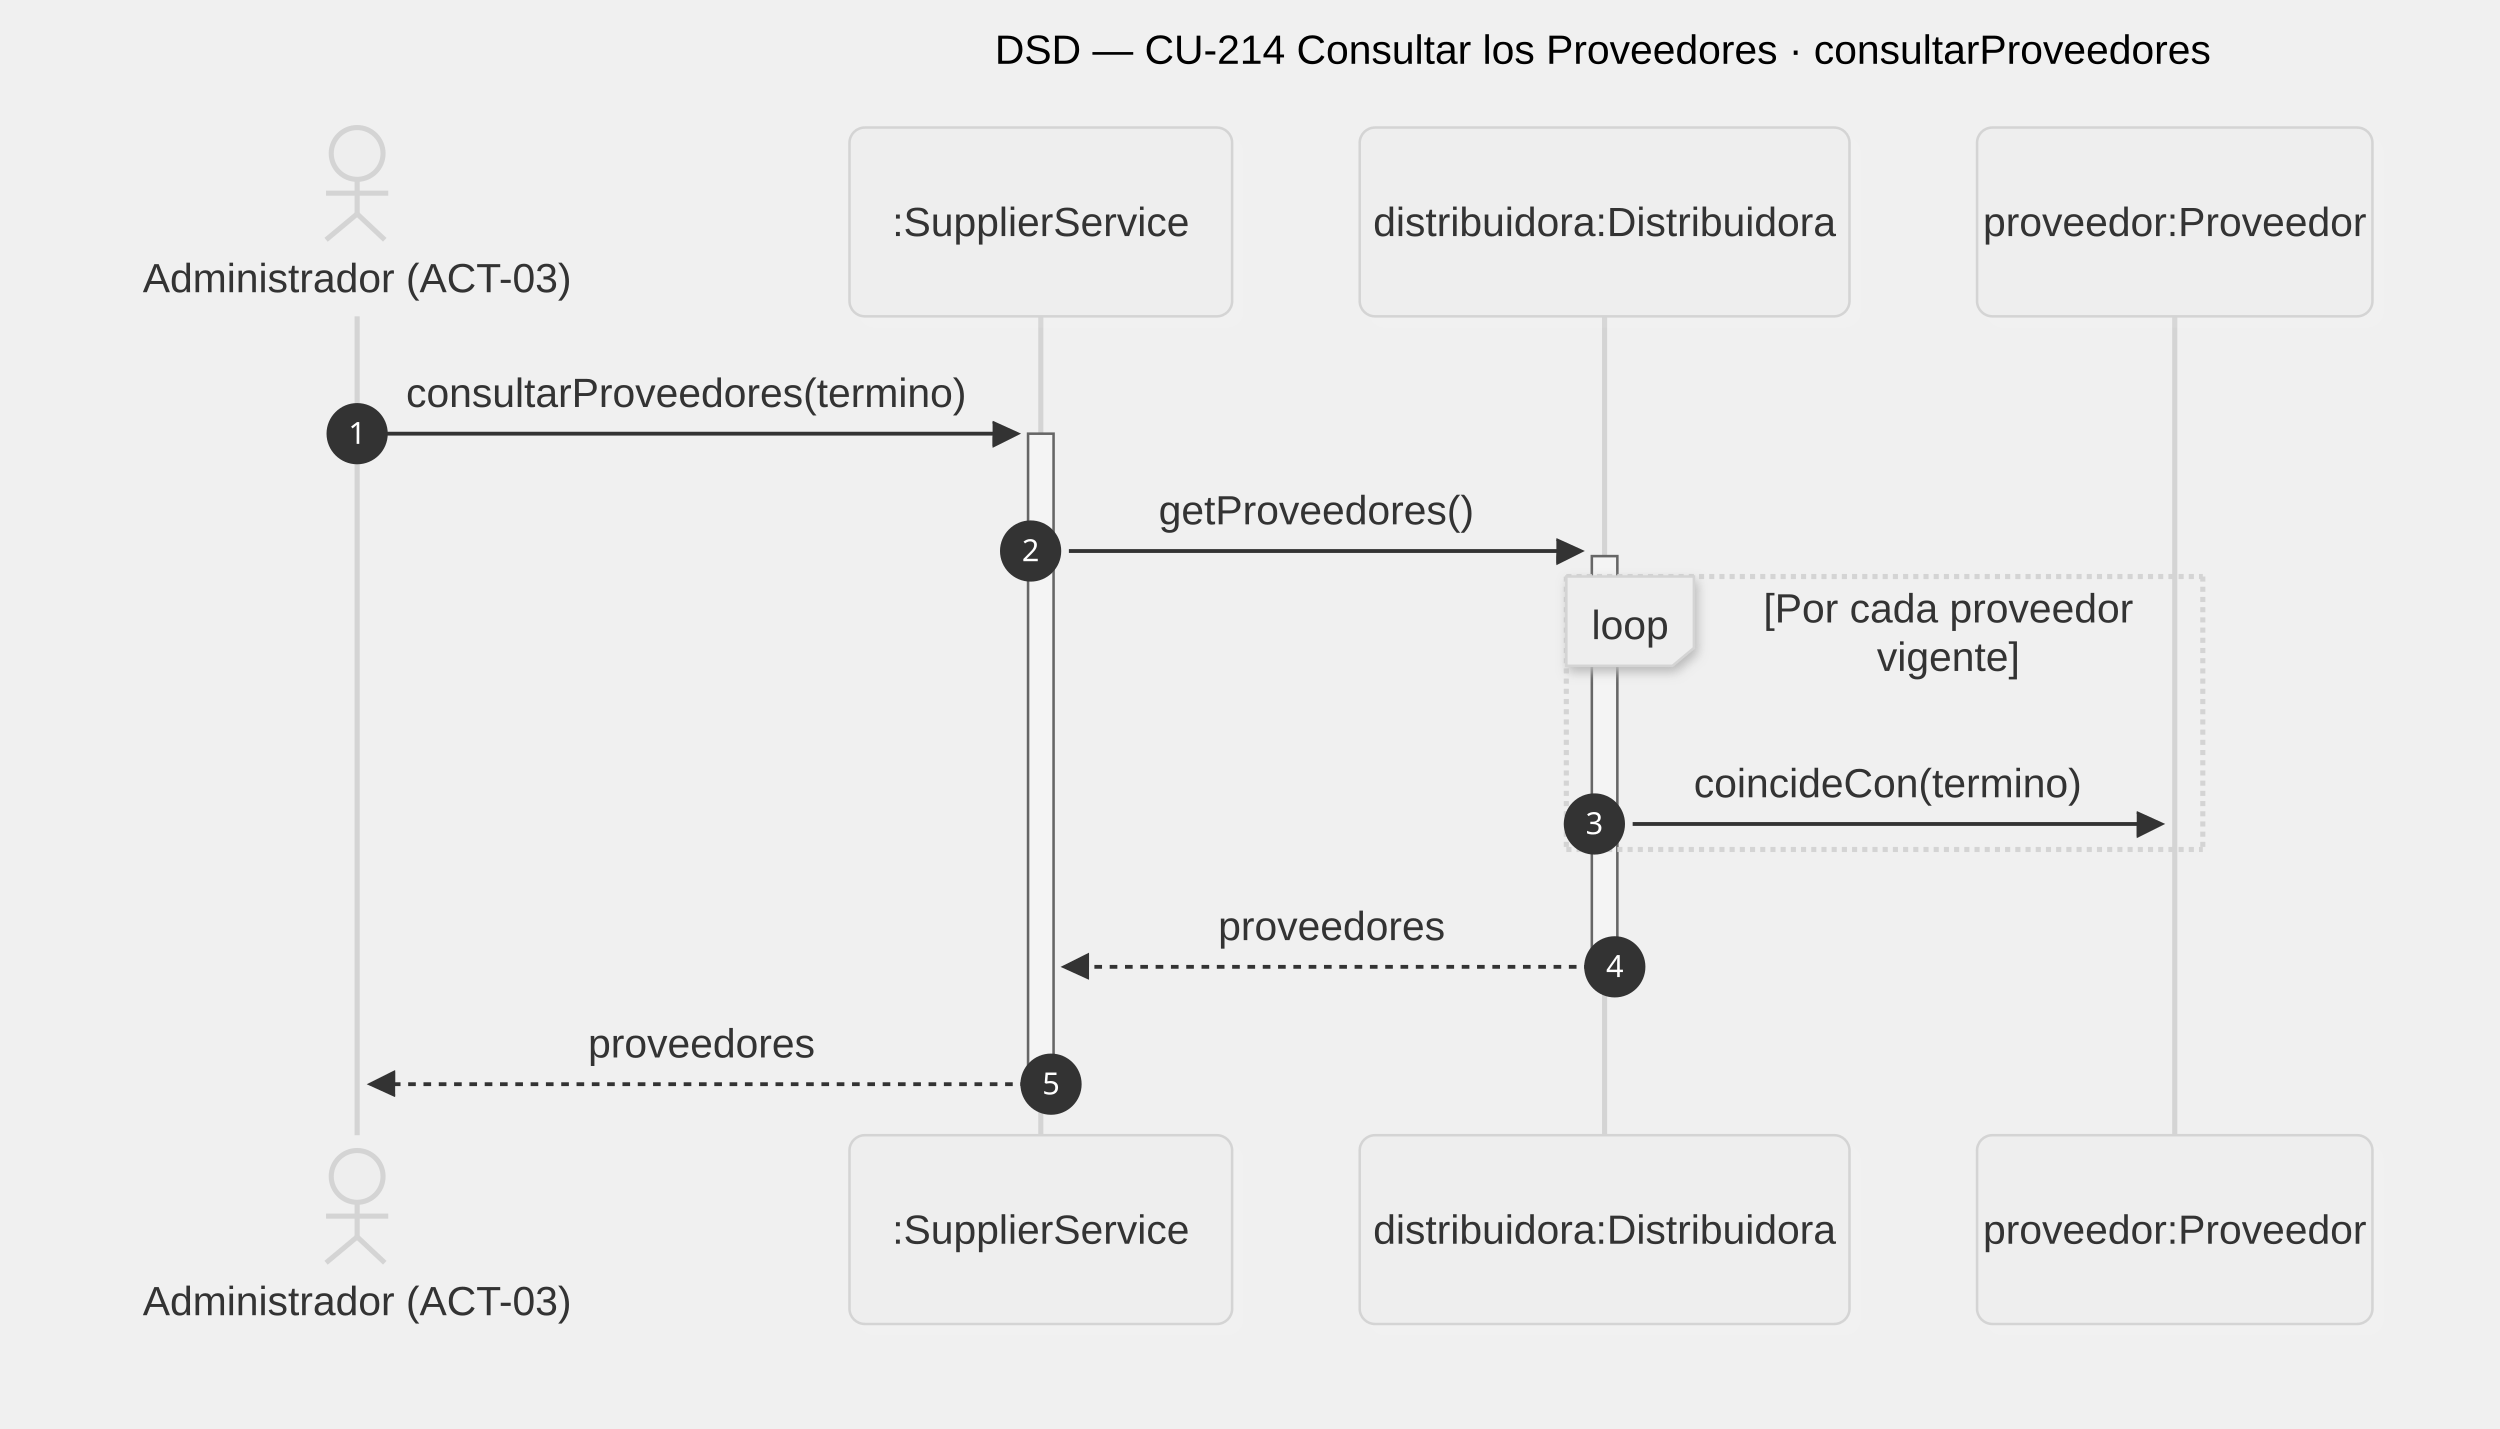
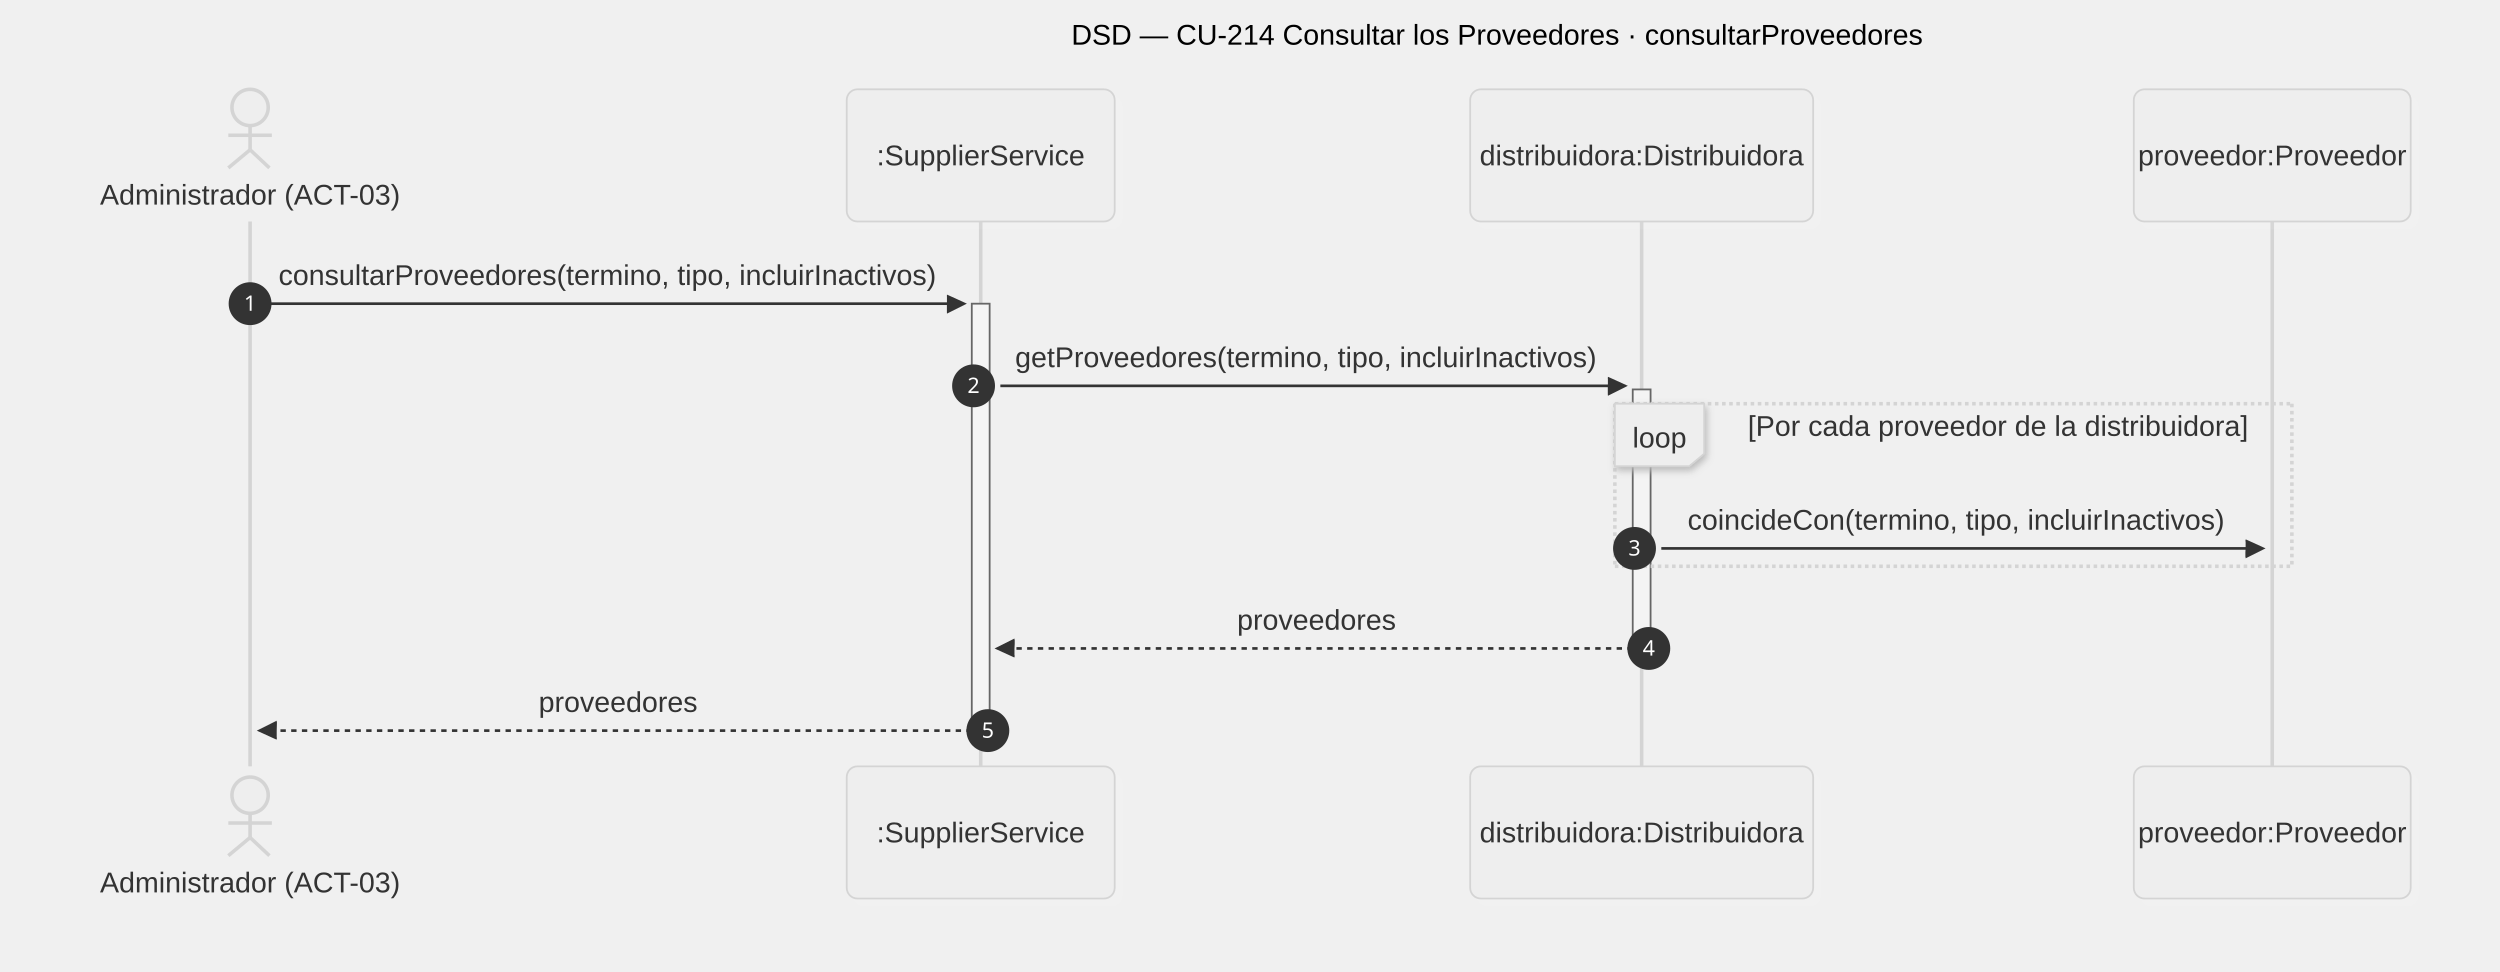
- <svg xmlns="http://www.w3.org/2000/svg" id="my-svg" width="100%" style="max-width: 980px; background-color: white;" viewBox="-50 -50 980 560" role="graphics-document document" aria-roledescription="sequence">
+ <svg xmlns="http://www.w3.org/2000/svg" id="my-svg" width="100%" style="max-width: 1399.5px; background-color: white;" viewBox="-50 -50 1399.5 544" role="graphics-document document" aria-roledescription="sequence">
  <g>
-     <rect x="725" y="395" fill="#eaeaea" stroke="#666" width="155" height="74" name="PRV" rx="6" ry="6" class="actor actor-bottom" data-look="neo" filter="url(#my-svg-drop-shadow)" />
-     <text x="802.5" y="432" dominant-baseline="central" alignment-baseline="central" class="actor actor-box" style="text-anchor: middle; font-size: 16px; font-weight: 400;">
-       <tspan x="802.5" dy="0">proveedor:Proveedor</tspan>
+     <rect x="1144.5" y="379" fill="#eaeaea" stroke="#666" width="155" height="74" name="PRV" rx="6" ry="6" class="actor actor-bottom" data-look="neo" filter="url(#my-svg-drop-shadow)" />
+     <text x="1222" y="416" dominant-baseline="central" alignment-baseline="central" class="actor actor-box" style="text-anchor: middle; font-size: 16px; font-weight: 400;">
+       <tspan x="1222" dy="0">proveedor:Proveedor</tspan>
    </text>
  </g>
  <g>
-     <rect x="483" y="395" fill="#eaeaea" stroke="#666" width="192" height="74" name="DIS" rx="6" ry="6" class="actor actor-bottom" data-look="neo" filter="url(#my-svg-drop-shadow)" />
-     <text x="579" y="432" dominant-baseline="central" alignment-baseline="central" class="actor actor-box" style="text-anchor: middle; font-size: 16px; font-weight: 400;">
-       <tspan x="579" dy="0">distribuidora:Distribuidora</tspan>
+     <rect x="773" y="379" fill="#eaeaea" stroke="#666" width="192" height="74" name="DIS" rx="6" ry="6" class="actor actor-bottom" data-look="neo" filter="url(#my-svg-drop-shadow)" />
+     <text x="869" y="416" dominant-baseline="central" alignment-baseline="central" class="actor actor-box" style="text-anchor: middle; font-size: 16px; font-weight: 400;">
+       <tspan x="869" dy="0">distribuidora:Distribuidora</tspan>
    </text>
  </g>
  <g>
-     <rect x="283" y="395" fill="#eaeaea" stroke="#666" width="150" height="74" name="SRV" rx="6" ry="6" class="actor actor-bottom" data-look="neo" filter="url(#my-svg-drop-shadow)" />
-     <text x="358" y="432" dominant-baseline="central" alignment-baseline="central" class="actor actor-box" style="text-anchor: middle; font-size: 16px; font-weight: 400;">
-       <tspan x="358" dy="0">:SupplierService</tspan>
+     <rect x="424" y="379" fill="#eaeaea" stroke="#666" width="150" height="74" name="SRV" rx="6" ry="6" class="actor actor-bottom" data-look="neo" filter="url(#my-svg-drop-shadow)" />
+     <text x="499" y="416" dominant-baseline="central" alignment-baseline="central" class="actor actor-box" style="text-anchor: middle; font-size: 16px; font-weight: 400;">
+       <tspan x="499" dy="0">:SupplierService</tspan>
    </text>
  </g>
  <g />
  <g>
-     <line id="actor3" x1="802.5" y1="74" x2="802.5" y2="395" class="actor-line 200" stroke-width="0.5px" stroke="#999" name="PRV" data-et="life-line" data-id="PRV" />
+     <line id="actor3" x1="1222" y1="74" x2="1222" y2="379" class="actor-line 200" stroke-width="0.5px" stroke="#999" name="PRV" data-et="life-line" data-id="PRV" />
    <g id="root-3" data-look="neo" data-et="participant" data-type="participant" data-id="PRV">
-       <rect x="725" y="0" fill="#eaeaea" stroke="#666" width="155" height="74" name="PRV" rx="6" ry="6" class="actor actor-top" data-look="neo" filter="url(#my-svg-drop-shadow)" />
-       <text x="802.5" y="37" dominant-baseline="central" alignment-baseline="central" class="actor actor-box" style="text-anchor: middle; font-size: 16px; font-weight: 400;">
-         <tspan x="802.5" dy="0">proveedor:Proveedor</tspan>
+       <rect x="1144.5" y="0" fill="#eaeaea" stroke="#666" width="155" height="74" name="PRV" rx="6" ry="6" class="actor actor-top" data-look="neo" filter="url(#my-svg-drop-shadow)" />
+       <text x="1222" y="37" dominant-baseline="central" alignment-baseline="central" class="actor actor-box" style="text-anchor: middle; font-size: 16px; font-weight: 400;">
+         <tspan x="1222" dy="0">proveedor:Proveedor</tspan>
      </text>
    </g>
  </g>
  <g>
-     <line id="actor2" x1="579" y1="74" x2="579" y2="395" class="actor-line 200" stroke-width="0.5px" stroke="#999" name="DIS" data-et="life-line" data-id="DIS" />
+     <line id="actor2" x1="869" y1="74" x2="869" y2="379" class="actor-line 200" stroke-width="0.5px" stroke="#999" name="DIS" data-et="life-line" data-id="DIS" />
    <g id="root-2" data-look="neo" data-et="participant" data-type="participant" data-id="DIS">
-       <rect x="483" y="0" fill="#eaeaea" stroke="#666" width="192" height="74" name="DIS" rx="6" ry="6" class="actor actor-top" data-look="neo" filter="url(#my-svg-drop-shadow)" />
-       <text x="579" y="37" dominant-baseline="central" alignment-baseline="central" class="actor actor-box" style="text-anchor: middle; font-size: 16px; font-weight: 400;">
-         <tspan x="579" dy="0">distribuidora:Distribuidora</tspan>
+       <rect x="773" y="0" fill="#eaeaea" stroke="#666" width="192" height="74" name="DIS" rx="6" ry="6" class="actor actor-top" data-look="neo" filter="url(#my-svg-drop-shadow)" />
+       <text x="869" y="37" dominant-baseline="central" alignment-baseline="central" class="actor actor-box" style="text-anchor: middle; font-size: 16px; font-weight: 400;">
+         <tspan x="869" dy="0">distribuidora:Distribuidora</tspan>
      </text>
    </g>
  </g>
  <g>
-     <line id="actor1" x1="358" y1="74" x2="358" y2="395" class="actor-line 200" stroke-width="0.5px" stroke="#999" name="SRV" data-et="life-line" data-id="SRV" />
+     <line id="actor1" x1="499" y1="74" x2="499" y2="379" class="actor-line 200" stroke-width="0.5px" stroke="#999" name="SRV" data-et="life-line" data-id="SRV" />
    <g id="root-1" data-look="neo" data-et="participant" data-type="participant" data-id="SRV">
-       <rect x="283" y="0" fill="#eaeaea" stroke="#666" width="150" height="74" name="SRV" rx="6" ry="6" class="actor actor-top" data-look="neo" filter="url(#my-svg-drop-shadow)" />
-       <text x="358" y="37" dominant-baseline="central" alignment-baseline="central" class="actor actor-box" style="text-anchor: middle; font-size: 16px; font-weight: 400;">
-         <tspan x="358" dy="0">:SupplierService</tspan>
+       <rect x="424" y="0" fill="#eaeaea" stroke="#666" width="150" height="74" name="SRV" rx="6" ry="6" class="actor actor-top" data-look="neo" filter="url(#my-svg-drop-shadow)" />
+       <text x="499" y="37" dominant-baseline="central" alignment-baseline="central" class="actor actor-box" style="text-anchor: middle; font-size: 16px; font-weight: 400;">
+         <tspan x="499" dy="0">:SupplierService</tspan>
      </text>
    </g>
  </g>
  <g>
-     <line id="actor0" x1="90" y1="74" x2="90" y2="395" class="actor-line 200" stroke-width="0.5px" stroke="#999" name="ADM" data-et="life-line" data-id="ADM" />
+     <line id="actor0" x1="90" y1="74" x2="90" y2="379" class="actor-line 200" stroke-width="0.5px" stroke="#999" name="ADM" data-et="life-line" data-id="ADM" />
  </g>
  <style>#my-svg{font-family:"trebuchet ms",verdana,arial,sans-serif;font-size:16px;fill:#000000;}@keyframes edge-animation-frame{from{stroke-dashoffset:0;}}@keyframes dash{to{stroke-dashoffset:0;}}#my-svg .edge-animation-slow{stroke-dasharray:9,5!important;stroke-dashoffset:900;animation:dash 50s linear infinite;stroke-linecap:round;}#my-svg .edge-animation-fast{stroke-dasharray:9,5!important;stroke-dashoffset:900;animation:dash 20s linear infinite;stroke-linecap:round;}#my-svg .error-icon{fill:#552222;}#my-svg .error-text{fill:#552222;stroke:#552222;}#my-svg .edge-thickness-normal{stroke-width:1px;}#my-svg .edge-thickness-thick{stroke-width:3.5px;}#my-svg .edge-pattern-solid{stroke-dasharray:0;}#my-svg .edge-thickness-invisible{stroke-width:0;fill:none;}#my-svg .edge-pattern-dashed{stroke-dasharray:3;}#my-svg .edge-pattern-dotted{stroke-dasharray:2;}#my-svg .marker{fill:#666;stroke:#666;}#my-svg .marker.cross{stroke:#666;}#my-svg svg{font-family:"trebuchet ms",verdana,arial,sans-serif;font-size:16px;}#my-svg p{margin:0;}#my-svg .actor{stroke:hsl(0, 0%, 83%);fill:#eee;stroke-width:1;}#my-svg rect.actor.outer-path[data-look="neo"]{filter:drop-shadow( 1px 2px 2px rgba(185,185,185,1));}#my-svg rect.note[data-look="neo"]{stroke:#999;fill:#666;filter:drop-shadow( 1px 2px 2px rgba(185,185,185,1));}#my-svg text.actor&gt;tspan{fill:#333;stroke:none;}#my-svg .actor-line{stroke:hsl(0, 0%, 83%);}#my-svg .innerArc{stroke-width:1.5;stroke-dasharray:none;}#my-svg .messageLine0{stroke-width:1.5;stroke-dasharray:none;stroke:#333;}#my-svg .messageLine1{stroke-width:1.5;stroke-dasharray:2,2;stroke:#333;}#my-svg [id$="-arrowhead"] path{fill:#333;stroke:#333;}#my-svg .sequenceNumber{fill:white;}#my-svg [id$="-sequencenumber"]{fill:#333;}#my-svg [id$="-crosshead"] path{fill:#333;stroke:#333;}#my-svg .messageText{fill:#333;stroke:none;}#my-svg .labelBox{stroke:hsl(0, 0%, 83%);fill:#eee;filter:drop-shadow( 1px 2px 2px rgba(185,185,185,1));}#my-svg .labelText,#my-svg .labelText&gt;tspan{fill:#333;stroke:none;}#my-svg .loopText,#my-svg .loopText&gt;tspan{fill:#333;stroke:none;}#my-svg .sectionTitle,#my-svg .sectionTitle&gt;tspan{fill:#333;stroke:none;}#my-svg .loopLine{stroke-width:2px;stroke-dasharray:2,2;stroke:hsl(0, 0%, 83%);fill:hsl(0, 0%, 83%);}#my-svg .note{stroke:#999;fill:#666;}#my-svg .noteText,#my-svg .noteText&gt;tspan{fill:#fff;stroke:none;}#my-svg .activation0{fill:#f4f4f4;stroke:#666;}#my-svg .activation1{fill:#f4f4f4;stroke:#666;}#my-svg .activation2{fill:#f4f4f4;stroke:#666;}#my-svg .actorPopupMenu{position:absolute;}#my-svg .actorPopupMenuPanel{position:absolute;fill:#eee;box-shadow:0px 8px 16px 0px rgba(0,0,0,0.2);filter:drop-shadow(3px 5px 2px rgb(0 0 0 / 0.4));}#my-svg .actor-man circle,#my-svg line{fill:#eee;stroke-width:2px;}#my-svg g rect.rect{filter:drop-shadow( 1px 2px 2px rgba(185,185,185,1));stroke:#999;}#my-svg .node .neo-node{stroke:#999;}#my-svg [data-look="neo"].node rect,#my-svg [data-look="neo"].cluster rect,#my-svg [data-look="neo"].node polygon{stroke:url(#my-svg-gradient);filter:drop-shadow( 1px 2px 2px rgba(185,185,185,1));}#my-svg [data-look="neo"].swimlane.cluster rect{filter:none;}#my-svg [data-look="neo"].node path{stroke:url(#my-svg-gradient);stroke-width:1px;}#my-svg [data-look="neo"].node .outer-path{filter:drop-shadow( 1px 2px 2px rgba(185,185,185,1));}#my-svg [data-look="neo"].node .neo-line path{stroke:#999;filter:none;}#my-svg [data-look="neo"].node circle{stroke:url(#my-svg-gradient);filter:drop-shadow( 1px 2px 2px rgba(185,185,185,1));}#my-svg [data-look="neo"].node circle .state-start{fill:#000000;}#my-svg [data-look="neo"].icon-shape .icon{fill:url(#my-svg-gradient);filter:drop-shadow( 1px 2px 2px rgba(185,185,185,1));}#my-svg [data-look="neo"].icon-shape .icon-neo path{stroke:url(#my-svg-gradient);filter:drop-shadow( 1px 2px 2px rgba(185,185,185,1));}#my-svg :root{--mermaid-font-family:"trebuchet ms",verdana,arial,sans-serif;}</style>
  <g />
  <defs>
    <symbol id="my-svg-computer" width="24" height="24">
      <path transform="scale(.5)" d="M2 2v13h20v-13h-20zm18 11h-16v-9h16v9zm-10.228 6l.466-1h3.524l.467 1h-4.457zm14.228 3h-24l2-6h2.104l-1.33 4h18.45l-1.297-4h2.073l2 6zm-5-10h-14v-7h14v7z" />
    </symbol>
  </defs>
  <defs>
    <symbol id="my-svg-database" fill-rule="evenodd" clip-rule="evenodd">
      <path transform="scale(.5)" d="M12.258.001l.256.004.255.005.253.008.251.01.249.012.247.015.246.016.242.019.241.02.239.023.236.024.233.027.231.028.229.031.225.032.223.034.22.036.217.038.214.04.211.041.208.043.205.045.201.046.198.048.194.05.191.051.187.053.183.054.18.056.175.057.172.059.168.06.163.061.16.063.155.064.15.066.074.033.073.033.071.034.07.034.069.035.068.035.067.035.066.035.064.036.064.036.062.036.06.036.06.037.058.037.058.037.055.038.055.038.053.038.052.038.051.039.05.039.048.039.047.039.045.04.044.04.043.04.041.04.04.041.039.041.037.041.036.041.034.041.033.042.032.042.03.042.029.042.027.042.026.043.024.043.023.043.021.043.02.043.018.044.017.043.015.044.013.044.012.044.011.045.009.044.007.045.006.045.004.045.002.045.001.045v17l-.001.045-.002.045-.004.045-.006.045-.007.045-.009.044-.011.045-.012.044-.013.044-.015.044-.017.043-.018.044-.02.043-.021.043-.023.043-.024.043-.026.043-.027.042-.029.042-.03.042-.032.042-.033.042-.034.041-.036.041-.037.041-.039.041-.04.041-.041.04-.043.04-.044.04-.045.04-.047.039-.048.039-.05.039-.051.039-.052.038-.053.038-.055.038-.055.038-.058.037-.058.037-.06.037-.06.036-.062.036-.064.036-.064.036-.066.035-.067.035-.068.035-.069.035-.07.034-.071.034-.073.033-.074.033-.15.066-.155.064-.16.063-.163.061-.168.06-.172.059-.175.057-.18.056-.183.054-.187.053-.191.051-.194.05-.198.048-.201.046-.205.045-.208.043-.211.041-.214.04-.217.038-.22.036-.223.034-.225.032-.229.031-.231.028-.233.027-.236.024-.239.023-.241.02-.242.019-.246.016-.247.015-.249.012-.251.01-.253.008-.255.005-.256.004-.258.001-.258-.001-.256-.004-.255-.005-.253-.008-.251-.01-.249-.012-.247-.015-.245-.016-.243-.019-.241-.02-.238-.023-.236-.024-.234-.027-.231-.028-.228-.031-.226-.032-.223-.034-.22-.036-.217-.038-.214-.04-.211-.041-.208-.043-.204-.045-.201-.046-.198-.048-.195-.05-.19-.051-.187-.053-.184-.054-.179-.056-.176-.057-.172-.059-.167-.06-.164-.061-.159-.063-.155-.064-.151-.066-.074-.033-.072-.033-.072-.034-.07-.034-.069-.035-.068-.035-.067-.035-.066-.035-.064-.036-.063-.036-.062-.036-.061-.036-.06-.037-.058-.037-.057-.037-.056-.038-.055-.038-.053-.038-.052-.038-.051-.039-.049-.039-.049-.039-.046-.039-.046-.04-.044-.04-.043-.04-.041-.04-.04-.041-.039-.041-.037-.041-.036-.041-.034-.041-.033-.042-.032-.042-.03-.042-.029-.042-.027-.042-.026-.043-.024-.043-.023-.043-.021-.043-.02-.043-.018-.044-.017-.043-.015-.044-.013-.044-.012-.044-.011-.045-.009-.044-.007-.045-.006-.045-.004-.045-.002-.045-.001-.045v-17l.001-.045.002-.045.004-.045.006-.045.007-.045.009-.044.011-.045.012-.044.013-.044.015-.044.017-.043.018-.044.02-.043.021-.043.023-.043.024-.043.026-.043.027-.042.029-.042.03-.042.032-.042.033-.042.034-.041.036-.041.037-.041.039-.041.04-.041.041-.04.043-.04.044-.04.046-.04.046-.039.049-.039.049-.039.051-.039.052-.038.053-.038.055-.038.056-.038.057-.037.058-.037.06-.037.061-.036.062-.036.063-.036.064-.036.066-.035.067-.035.068-.035.069-.035.07-.034.072-.034.072-.033.074-.033.151-.066.155-.064.159-.063.164-.061.167-.06.172-.059.176-.057.179-.056.184-.054.187-.053.19-.051.195-.05.198-.048.201-.046.204-.045.208-.043.211-.041.214-.04.217-.038.22-.036.223-.034.226-.032.228-.031.231-.028.234-.027.236-.024.238-.023.241-.02.243-.019.245-.016.247-.015.249-.012.251-.01.253-.008.255-.005.256-.004.258-.001.258.001zm-9.258 20.499v.01l.001.021.003.021.004.022.005.021.006.022.007.022.009.023.01.022.011.023.012.023.013.023.015.023.016.024.017.023.018.024.019.024.021.024.022.025.023.024.024.025.052.049.056.05.061.051.066.051.07.051.075.051.079.052.084.052.088.052.092.052.097.052.102.051.105.052.11.052.114.051.119.051.123.051.127.05.131.05.135.05.139.048.144.049.147.047.152.047.155.047.16.045.163.045.167.043.171.043.176.041.178.041.183.039.187.039.19.037.194.035.197.035.202.033.204.031.209.03.212.029.216.027.219.025.222.024.226.021.23.02.233.018.236.016.24.015.243.012.246.01.249.008.253.005.256.004.259.001.26-.001.257-.004.254-.005.25-.008.247-.011.244-.012.241-.014.237-.016.233-.018.231-.021.226-.021.224-.024.22-.026.216-.027.212-.028.21-.031.205-.031.202-.034.198-.034.194-.036.191-.037.187-.039.183-.04.179-.04.175-.042.172-.043.168-.044.163-.045.16-.046.155-.046.152-.047.148-.048.143-.049.139-.049.136-.05.131-.05.126-.05.123-.051.118-.052.114-.051.11-.052.106-.052.101-.052.096-.052.092-.052.088-.053.083-.051.079-.052.074-.052.07-.051.065-.051.06-.051.056-.05.051-.05.023-.024.023-.025.021-.024.02-.024.019-.024.018-.024.017-.024.015-.023.014-.024.013-.023.012-.023.01-.023.01-.022.008-.022.006-.022.006-.022.004-.022.004-.021.001-.021.001-.021v-4.127l-.077.055-.08.053-.083.054-.085.053-.087.052-.09.052-.093.051-.095.05-.097.05-.1.049-.102.049-.105.048-.106.047-.109.047-.111.046-.114.045-.115.045-.118.044-.12.043-.122.042-.124.042-.126.041-.128.04-.13.04-.132.038-.134.038-.135.037-.138.037-.139.035-.142.035-.143.034-.144.033-.147.032-.148.031-.15.03-.151.03-.153.029-.154.027-.156.027-.158.026-.159.025-.161.024-.162.023-.163.022-.165.021-.166.02-.167.019-.169.018-.169.017-.171.016-.173.015-.173.014-.175.013-.175.012-.177.011-.178.01-.179.008-.179.008-.181.006-.182.005-.182.004-.184.003-.184.002h-.37l-.184-.002-.184-.003-.182-.004-.182-.005-.181-.006-.179-.008-.179-.008-.178-.01-.176-.011-.176-.012-.175-.013-.173-.014-.172-.015-.171-.016-.17-.017-.169-.018-.167-.019-.166-.02-.165-.021-.163-.022-.162-.023-.161-.024-.159-.025-.157-.026-.156-.027-.155-.027-.153-.029-.151-.03-.15-.03-.148-.031-.146-.032-.145-.033-.143-.034-.141-.035-.14-.035-.137-.037-.136-.037-.134-.038-.132-.038-.13-.04-.128-.04-.126-.041-.124-.042-.122-.042-.12-.044-.117-.043-.116-.045-.113-.045-.112-.046-.109-.047-.106-.047-.105-.048-.102-.049-.1-.049-.097-.05-.095-.05-.093-.052-.09-.051-.087-.052-.085-.053-.083-.054-.08-.054-.077-.054v4.127zm0-5.654v.011l.001.021.003.021.004.021.005.022.006.022.007.022.009.022.01.022.011.023.012.023.013.023.015.024.016.023.017.024.018.024.019.024.021.024.022.024.023.025.024.024.052.05.056.05.061.05.066.051.07.051.075.052.079.051.084.052.088.052.092.052.097.052.102.052.105.052.11.051.114.051.119.052.123.05.127.051.131.05.135.049.139.049.144.048.147.048.152.047.155.046.16.045.163.045.167.044.171.042.176.042.178.04.183.04.187.038.19.037.194.036.197.034.202.033.204.032.209.03.212.028.216.027.219.025.222.024.226.022.23.02.233.018.236.016.24.014.243.012.246.01.249.008.253.006.256.003.259.001.26-.001.257-.003.254-.006.25-.008.247-.01.244-.012.241-.015.237-.016.233-.018.231-.02.226-.022.224-.024.22-.025.216-.027.212-.029.21-.03.205-.032.202-.033.198-.035.194-.036.191-.037.187-.039.183-.039.179-.041.175-.042.172-.043.168-.044.163-.045.16-.045.155-.047.152-.047.148-.048.143-.048.139-.05.136-.049.131-.05.126-.051.123-.051.118-.051.114-.052.11-.052.106-.052.101-.052.096-.052.092-.052.088-.052.083-.052.079-.052.074-.051.07-.052.065-.051.06-.05.056-.051.051-.049.023-.025.023-.024.021-.025.02-.024.019-.024.018-.024.017-.024.015-.023.014-.023.013-.024.012-.022.01-.023.01-.023.008-.022.006-.022.006-.022.004-.021.004-.022.001-.021.001-.021v-4.139l-.077.054-.08.054-.083.054-.085.052-.087.053-.09.051-.093.051-.095.051-.097.05-.1.049-.102.049-.105.048-.106.047-.109.047-.111.046-.114.045-.115.044-.118.044-.12.044-.122.042-.124.042-.126.041-.128.04-.13.039-.132.039-.134.038-.135.037-.138.036-.139.036-.142.035-.143.033-.144.033-.147.033-.148.031-.15.03-.151.03-.153.028-.154.028-.156.027-.158.026-.159.025-.161.024-.162.023-.163.022-.165.021-.166.02-.167.019-.169.018-.169.017-.171.016-.173.015-.173.014-.175.013-.175.012-.177.011-.178.009-.179.009-.179.007-.181.007-.182.005-.182.004-.184.003-.184.002h-.37l-.184-.002-.184-.003-.182-.004-.182-.005-.181-.007-.179-.007-.179-.009-.178-.009-.176-.011-.176-.012-.175-.013-.173-.014-.172-.015-.171-.016-.17-.017-.169-.018-.167-.019-.166-.02-.165-.021-.163-.022-.162-.023-.161-.024-.159-.025-.157-.026-.156-.027-.155-.028-.153-.028-.151-.03-.15-.03-.148-.031-.146-.033-.145-.033-.143-.033-.141-.035-.14-.036-.137-.036-.136-.037-.134-.038-.132-.039-.13-.039-.128-.04-.126-.041-.124-.042-.122-.043-.12-.043-.117-.044-.116-.044-.113-.046-.112-.046-.109-.046-.106-.047-.105-.048-.102-.049-.1-.049-.097-.05-.095-.051-.093-.051-.09-.051-.087-.053-.085-.052-.083-.054-.08-.054-.077-.054v4.139zm0-5.666v.011l.001.02.003.022.004.021.005.022.006.021.007.022.009.023.01.022.011.023.012.023.013.023.015.023.016.024.017.024.018.023.019.024.021.025.022.024.023.024.024.025.052.05.056.05.061.05.066.051.07.051.075.052.079.051.084.052.088.052.092.052.097.052.102.052.105.051.11.052.114.051.119.051.123.051.127.05.131.05.135.05.139.049.144.048.147.048.152.047.155.046.16.045.163.045.167.043.171.043.176.042.178.04.183.04.187.038.19.037.194.036.197.034.202.033.204.032.209.03.212.028.216.027.219.025.222.024.226.021.23.02.233.018.236.017.24.014.243.012.246.01.249.008.253.006.256.003.259.001.26-.001.257-.003.254-.006.25-.008.247-.01.244-.013.241-.014.237-.016.233-.018.231-.02.226-.022.224-.024.22-.025.216-.027.212-.029.21-.03.205-.032.202-.033.198-.035.194-.036.191-.037.187-.039.183-.039.179-.041.175-.042.172-.043.168-.044.163-.045.16-.045.155-.047.152-.047.148-.048.143-.049.139-.049.136-.049.131-.051.126-.05.123-.051.118-.052.114-.051.11-.052.106-.052.101-.052.096-.052.092-.052.088-.052.083-.052.079-.052.074-.052.07-.051.065-.051.06-.051.056-.05.051-.049.023-.025.023-.025.021-.024.02-.024.019-.024.018-.024.017-.024.015-.023.014-.024.013-.023.012-.023.01-.022.01-.023.008-.022.006-.022.006-.022.004-.022.004-.021.001-.021.001-.021v-4.153l-.077.054-.08.054-.083.053-.085.053-.087.053-.09.051-.093.051-.095.051-.097.05-.1.049-.102.048-.105.048-.106.048-.109.046-.111.046-.114.046-.115.044-.118.044-.12.043-.122.043-.124.042-.126.041-.128.04-.13.039-.132.039-.134.038-.135.037-.138.036-.139.036-.142.034-.143.034-.144.033-.147.032-.148.032-.15.03-.151.03-.153.028-.154.028-.156.027-.158.026-.159.024-.161.024-.162.023-.163.023-.165.021-.166.02-.167.019-.169.018-.169.017-.171.016-.173.015-.173.014-.175.013-.175.012-.177.01-.178.01-.179.009-.179.007-.181.006-.182.006-.182.004-.184.003-.184.001-.185.001-.185-.001-.184-.001-.184-.003-.182-.004-.182-.006-.181-.006-.179-.007-.179-.009-.178-.01-.176-.01-.176-.012-.175-.013-.173-.014-.172-.015-.171-.016-.17-.017-.169-.018-.167-.019-.166-.02-.165-.021-.163-.023-.162-.023-.161-.024-.159-.024-.157-.026-.156-.027-.155-.028-.153-.028-.151-.03-.15-.03-.148-.032-.146-.032-.145-.033-.143-.034-.141-.034-.14-.036-.137-.036-.136-.037-.134-.038-.132-.039-.13-.039-.128-.041-.126-.041-.124-.041-.122-.043-.12-.043-.117-.044-.116-.044-.113-.046-.112-.046-.109-.046-.106-.048-.105-.048-.102-.048-.1-.05-.097-.049-.095-.051-.093-.051-.09-.052-.087-.052-.085-.053-.083-.053-.08-.054-.077-.054v4.153zm8.74-8.179l-.257.004-.254.005-.25.008-.247.011-.244.012-.241.014-.237.016-.233.018-.231.021-.226.022-.224.023-.22.026-.216.027-.212.028-.21.031-.205.032-.202.033-.198.034-.194.036-.191.038-.187.038-.183.04-.179.041-.175.042-.172.043-.168.043-.163.045-.16.046-.155.046-.152.048-.148.048-.143.048-.139.049-.136.05-.131.05-.126.051-.123.051-.118.051-.114.052-.11.052-.106.052-.101.052-.096.052-.092.052-.088.052-.083.052-.079.052-.074.051-.07.052-.065.051-.06.05-.056.05-.051.05-.023.025-.023.024-.021.024-.02.025-.019.024-.018.024-.017.023-.015.024-.014.023-.013.023-.012.023-.01.023-.01.022-.008.022-.006.023-.006.021-.004.022-.004.021-.001.021-.001.021.001.021.001.021.004.021.004.022.006.021.006.023.008.022.01.022.01.023.012.023.013.023.014.023.015.024.017.023.018.024.019.024.02.025.021.024.023.024.023.025.051.05.056.05.06.05.065.051.07.052.074.051.079.052.083.052.088.052.092.052.096.052.101.052.106.052.11.052.114.052.118.051.123.051.126.051.131.05.136.05.139.049.143.048.148.048.152.048.155.046.16.046.163.045.168.043.172.043.175.042.179.041.183.04.187.038.191.038.194.036.198.034.202.033.205.032.21.031.212.028.216.027.22.026.224.023.226.022.231.021.233.018.237.016.241.014.244.012.247.011.25.008.254.005.257.004.26.001.26-.001.257-.004.254-.005.25-.008.247-.011.244-.012.241-.014.237-.016.233-.018.231-.021.226-.022.224-.023.22-.026.216-.027.212-.028.21-.031.205-.032.202-.033.198-.034.194-.036.191-.038.187-.038.183-.04.179-.041.175-.042.172-.043.168-.043.163-.045.16-.046.155-.046.152-.048.148-.048.143-.048.139-.049.136-.05.131-.05.126-.051.123-.051.118-.051.114-.052.11-.052.106-.052.101-.052.096-.052.092-.052.088-.052.083-.052.079-.052.074-.051.07-.052.065-.051.06-.05.056-.05.051-.05.023-.025.023-.024.021-.024.02-.025.019-.024.018-.024.017-.023.015-.024.014-.023.013-.023.012-.023.01-.023.01-.022.008-.022.006-.023.006-.021.004-.022.004-.021.001-.021.001-.021-.001-.021-.001-.021-.004-.021-.004-.022-.006-.021-.006-.023-.008-.022-.01-.022-.01-.023-.012-.023-.013-.023-.014-.023-.015-.024-.017-.023-.018-.024-.019-.024-.02-.025-.021-.024-.023-.024-.023-.025-.051-.05-.056-.05-.06-.05-.065-.051-.07-.052-.074-.051-.079-.052-.083-.052-.088-.052-.092-.052-.096-.052-.101-.052-.106-.052-.11-.052-.114-.052-.118-.051-.123-.051-.126-.051-.131-.05-.136-.05-.139-.049-.143-.048-.148-.048-.152-.048-.155-.046-.16-.046-.163-.045-.168-.043-.172-.043-.175-.042-.179-.041-.183-.04-.187-.038-.191-.038-.194-.036-.198-.034-.202-.033-.205-.032-.21-.031-.212-.028-.216-.027-.22-.026-.224-.023-.226-.022-.231-.021-.233-.018-.237-.016-.241-.014-.244-.012-.247-.011-.25-.008-.254-.005-.257-.004-.26-.001-.26.001z" />
    </symbol>
  </defs>
  <defs>
    <symbol id="my-svg-clock" width="24" height="24">
      <path transform="scale(.5)" d="M12 2c5.514 0 10 4.486 10 10s-4.486 10-10 10-10-4.486-10-10 4.486-10 10-10zm0-2c-6.627 0-12 5.373-12 12s5.373 12 12 12 12-5.373 12-12-5.373-12-12-12zm5.848 12.459c.202.038.202.333.001.372-1.907.361-6.045 1.111-6.547 1.111-.719 0-1.301-.582-1.301-1.301 0-.512.77-5.447 1.125-7.445.034-.192.312-.181.343.014l.985 6.238 5.394 1.011z" />
    </symbol>
  </defs>
  <defs>
    <marker id="my-svg-arrowhead" refX="7.9" refY="5" markerUnits="userSpaceOnUse" markerWidth="12" markerHeight="12" orient="auto-start-reverse">
      <path d="M -1 0 L 10 5 L 0 10 z" />
    </marker>
  </defs>
  <defs>
    <marker id="my-svg-crosshead" markerWidth="15" markerHeight="8" orient="auto" refX="4" refY="4.5">
      <path fill="none" stroke="#000000" stroke-width="1pt" d="M 1,2 L 6,7 M 6,2 L 1,7" style="stroke-dasharray: 0, 0;" />
    </marker>
  </defs>
  <defs>
    <marker id="my-svg-filled-head" refX="15.5" refY="7" markerWidth="20" markerHeight="28" orient="auto">
      <path d="M 18,7 L9,13 L14,7 L9,1 Z" />
    </marker>
  </defs>
  <defs>
    <marker id="my-svg-sequencenumber" refX="15" refY="15" markerWidth="60" markerHeight="40" orient="auto">
      <circle cx="15" cy="15" r="6" />
    </marker>
  </defs>
  <defs>
    <marker id="my-svg-solidTopArrowHead" refX="7.9" refY="7.25" markerUnits="userSpaceOnUse" markerWidth="12" markerHeight="12" orient="auto-start-reverse">
      <path d="M 0 0 L 10 8 L 0 8 z" />
    </marker>
  </defs>
  <defs>
    <marker id="my-svg-solidBottomArrowHead" refX="7.9" refY="0.75" markerUnits="userSpaceOnUse" markerWidth="12" markerHeight="12" orient="auto-start-reverse">
      <path d="M 0 0 L 10 0 L 0 8 z" />
    </marker>
  </defs>
  <defs>
    <marker id="my-svg-stickTopArrowHead" refX="7.5" refY="7" markerUnits="userSpaceOnUse" markerWidth="12" markerHeight="12" orient="auto-start-reverse">
      <path d="M 0 0 L 7 7" stroke="black" stroke-width="1.5" fill="none" />
    </marker>
  </defs>
  <defs>
    <marker id="my-svg-stickBottomArrowHead" refX="7.5" refY="0" markerUnits="userSpaceOnUse" markerWidth="12" markerHeight="12" orient="auto-start-reverse">
      <path d="M 0 7 L 7 0" stroke="black" stroke-width="1.5" fill="none" />
    </marker>
  </defs>
  <defs>
    <filter id="my-svg-drop-shadow" height="130%" width="130%">
      <feDropShadow dx="4" dy="4" stdDeviation="0" flood-opacity="0.06" flood-color="#FFFFFF" />
    </filter>
  </defs>
  <g>
-     <rect x="353" y="120" fill="#EDF2AE" stroke="#666" width="10" height="255" class="activation0" data-look="neo" />
+     <rect x="494" y="120" fill="#EDF2AE" stroke="#666" width="10" height="239" class="activation0" data-look="neo" />
  </g>
  <g>
-     <rect x="574" y="168" fill="#EDF2AE" stroke="#666" width="10" height="161" class="activation0" data-look="neo" />
+     <rect x="864" y="168" fill="#EDF2AE" stroke="#666" width="10" height="145" class="activation0" data-look="neo" />
  </g>
  <g data-et="control-structure" data-id="i7">
-     <line x1="564" y1="176" x2="813.5" y2="176" class="loopLine" />
-     <line x1="813.5" y1="176" x2="813.5" y2="283" class="loopLine" />
-     <line x1="564" y1="283" x2="813.5" y2="283" class="loopLine" />
-     <line x1="564" y1="176" x2="564" y2="283" class="loopLine" />
-     <polygon points="564,176 614,176 614,204 605.6,211 564,211" class="labelBox" />
-     <text x="589" y="196" text-anchor="middle" dominant-baseline="middle" alignment-baseline="middle" class="labelText" style="font-size: 16px; font-weight: 400;">loop</text>
-     <text x="713.75" y="194" text-anchor="middle" class="loopText" style="font-size: 16px; font-weight: 400;">
-       <tspan x="713.75">[Por cada proveedor</tspan>
-     </text>
-     <text x="713.75" y="213" text-anchor="middle" class="loopText" style="font-size: 16px; font-weight: 400;">
-       <tspan x="713.75">vigente]</tspan>
+     <line x1="854" y1="176" x2="1233" y2="176" class="loopLine" />
+     <line x1="1233" y1="176" x2="1233" y2="267" class="loopLine" />
+     <line x1="854" y1="267" x2="1233" y2="267" class="loopLine" />
+     <line x1="854" y1="176" x2="854" y2="267" class="loopLine" />
+     <polygon points="854,176 904,176 904,204 895.6,211 854,211" class="labelBox" />
+     <text x="879" y="196" text-anchor="middle" dominant-baseline="middle" alignment-baseline="middle" class="labelText" style="font-size: 16px; font-weight: 400;">loop</text>
+     <text x="1068.5" y="194" text-anchor="middle" class="loopText" style="font-size: 16px; font-weight: 400;">
+       <tspan x="1068.5">[Por cada proveedor de la distribuidora]</tspan>
    </text>
  </g>
  <g class="actor-man actor-top" name="ADM" data-et="participant" data-type="actor" data-id="ADM" style="stroke: rgb(212, 212, 212);">
    <line id="actor-man-torso0" x1="90" y1="20.308" x2="90" y2="33.846" />
    <line id="actor-man-arms0" x1="77.815" y1="25.723" x2="102.185" y2="25.723" />
    <line x1="77.815" y1="44" x2="90" y2="33.846" />
    <line x1="90" y1="33.846" x2="100.831" y2="44" />
    <circle cx="90" cy="10.154" r="10.154" width="180" height="74" />
    <text x="90" y="59" dominant-baseline="central" alignment-baseline="central" class="actor actor-man" style="text-anchor: middle; font-size: 16px; font-weight: 400;">
      <tspan x="90" dy="0">Administrador (ACT-03)</tspan>
    </text>
  </g>
-   <text x="219" y="89" text-anchor="middle" dominant-baseline="middle" alignment-baseline="middle" class="messageText" dy="1em" style="font-size: 16px; font-weight: 400;">consultarProveedores(termino)</text>
-   <line x1="97" y1="120" x2="347" y2="120" class="messageLine0" data-et="message" data-id="i1" data-from="ADM" data-to="SRV" stroke-width="2" stroke="none" marker-end="url(#my-svg-arrowhead)" style="fill: none;" />
+   <text x="290" y="89" text-anchor="middle" dominant-baseline="middle" alignment-baseline="middle" class="messageText" dy="1em" style="font-size: 16px; font-weight: 400;">consultarProveedores(termino, tipo, incluirInactivos)</text>
+   <line x1="97" y1="120" x2="488" y2="120" class="messageLine0" data-et="message" data-id="i1" data-from="ADM" data-to="SRV" stroke-width="2" stroke="none" marker-end="url(#my-svg-arrowhead)" style="fill: none;" />
  <line x1="90" y1="120" x2="90" y2="120" stroke-width="0" marker-start="url(#my-svg-sequencenumber)" />
  <text x="90" y="124" font-family="sans-serif" font-size="12px" text-anchor="middle" class="sequenceNumber">1</text>
-   <text x="466" y="135" text-anchor="middle" dominant-baseline="middle" alignment-baseline="middle" class="messageText" dy="1em" style="font-size: 16px; font-weight: 400;">getProveedores()</text>
-   <line x1="369" y1="166" x2="568" y2="166" class="messageLine0" data-et="message" data-id="i3" data-from="SRV" data-to="DIS" stroke-width="2" stroke="none" marker-end="url(#my-svg-arrowhead)" style="fill: none;" />
-   <line x1="354" y1="166" x2="354" y2="166" stroke-width="0" marker-start="url(#my-svg-sequencenumber)" />
-   <text x="354" y="170" font-family="sans-serif" font-size="12px" text-anchor="middle" class="sequenceNumber">2</text>
-   <text x="690" y="242" text-anchor="middle" dominant-baseline="middle" alignment-baseline="middle" class="messageText" dy="1em" style="font-size: 16px; font-weight: 400;">coincideCon(termino)</text>
-   <line x1="590" y1="273" x2="795.5" y2="273" class="messageLine0" data-et="message" data-id="i6" data-from="DIS" data-to="PRV" stroke-width="2" stroke="none" marker-end="url(#my-svg-arrowhead)" style="fill: none;" />
-   <line x1="575" y1="273" x2="575" y2="273" stroke-width="0" marker-start="url(#my-svg-sequencenumber)" />
-   <text x="575" y="277" font-family="sans-serif" font-size="12px" text-anchor="middle" class="sequenceNumber">3</text>
-   <text x="472" y="298" text-anchor="middle" dominant-baseline="middle" alignment-baseline="middle" class="messageText" dy="1em" style="font-size: 16px; font-weight: 400;">proveedores</text>
-   <line x1="580" y1="329" x2="369" y2="329" class="messageLine1" data-et="message" data-id="i8" data-from="DIS" data-to="SRV" stroke-width="2" stroke="none" marker-end="url(#my-svg-arrowhead)" style="stroke-dasharray: 3, 3; fill: none;" />
-   <line x1="583" y1="329" x2="583" y2="329" stroke-width="0" marker-start="url(#my-svg-sequencenumber)" />
-   <text x="583" y="333" font-family="sans-serif" font-size="12px" text-anchor="middle" class="sequenceNumber">4</text>
-   <text x="225" y="344" text-anchor="middle" dominant-baseline="middle" alignment-baseline="middle" class="messageText" dy="1em" style="font-size: 16px; font-weight: 400;">proveedores</text>
-   <line x1="359" y1="375" x2="97" y2="375" class="messageLine1" data-et="message" data-id="i10" data-from="SRV" data-to="ADM" stroke-width="2" stroke="none" marker-end="url(#my-svg-arrowhead)" style="stroke-dasharray: 3, 3; fill: none;" />
-   <line x1="362" y1="375" x2="362" y2="375" stroke-width="0" marker-start="url(#my-svg-sequencenumber)" />
-   <text x="362" y="379" font-family="sans-serif" font-size="12px" text-anchor="middle" class="sequenceNumber">5</text>
+   <text x="681" y="135" text-anchor="middle" dominant-baseline="middle" alignment-baseline="middle" class="messageText" dy="1em" style="font-size: 16px; font-weight: 400;">getProveedores(termino, tipo, incluirInactivos)</text>
+   <line x1="510" y1="166" x2="858" y2="166" class="messageLine0" data-et="message" data-id="i3" data-from="SRV" data-to="DIS" stroke-width="2" stroke="none" marker-end="url(#my-svg-arrowhead)" style="fill: none;" />
+   <line x1="495" y1="166" x2="495" y2="166" stroke-width="0" marker-start="url(#my-svg-sequencenumber)" />
+   <text x="495" y="170" font-family="sans-serif" font-size="12px" text-anchor="middle" class="sequenceNumber">2</text>
+   <text x="1045" y="226" text-anchor="middle" dominant-baseline="middle" alignment-baseline="middle" class="messageText" dy="1em" style="font-size: 16px; font-weight: 400;">coincideCon(termino, tipo, incluirInactivos)</text>
+   <line x1="880" y1="257" x2="1215" y2="257" class="messageLine0" data-et="message" data-id="i6" data-from="DIS" data-to="PRV" stroke-width="2" stroke="none" marker-end="url(#my-svg-arrowhead)" style="fill: none;" />
+   <line x1="865" y1="257" x2="865" y2="257" stroke-width="0" marker-start="url(#my-svg-sequencenumber)" />
+   <text x="865" y="261" font-family="sans-serif" font-size="12px" text-anchor="middle" class="sequenceNumber">3</text>
+   <text x="687" y="282" text-anchor="middle" dominant-baseline="middle" alignment-baseline="middle" class="messageText" dy="1em" style="font-size: 16px; font-weight: 400;">proveedores</text>
+   <line x1="870" y1="313" x2="510" y2="313" class="messageLine1" data-et="message" data-id="i8" data-from="DIS" data-to="SRV" stroke-width="2" stroke="none" marker-end="url(#my-svg-arrowhead)" style="stroke-dasharray: 3, 3; fill: none;" />
+   <line x1="873" y1="313" x2="873" y2="313" stroke-width="0" marker-start="url(#my-svg-sequencenumber)" />
+   <text x="873" y="317" font-family="sans-serif" font-size="12px" text-anchor="middle" class="sequenceNumber">4</text>
+   <text x="296" y="328" text-anchor="middle" dominant-baseline="middle" alignment-baseline="middle" class="messageText" dy="1em" style="font-size: 16px; font-weight: 400;">proveedores</text>
+   <line x1="500" y1="359" x2="97" y2="359" class="messageLine1" data-et="message" data-id="i10" data-from="SRV" data-to="ADM" stroke-width="2" stroke="none" marker-end="url(#my-svg-arrowhead)" style="stroke-dasharray: 3, 3; fill: none;" />
+   <line x1="503" y1="359" x2="503" y2="359" stroke-width="0" marker-start="url(#my-svg-sequencenumber)" />
+   <text x="503" y="363" font-family="sans-serif" font-size="12px" text-anchor="middle" class="sequenceNumber">5</text>
  <g class="actor-man actor-bottom" name="ADM" style="stroke: rgb(212, 212, 212);">
-     <line id="actor-man-torso3" x1="90" y1="421.308" x2="90" y2="434.846" />
-     <line id="actor-man-arms3" x1="77.815" y1="426.723" x2="102.185" y2="426.723" />
-     <line x1="77.815" y1="445" x2="90" y2="434.846" />
-     <line x1="90" y1="434.846" x2="100.831" y2="445" />
-     <circle cx="90" cy="411.154" r="10.154" width="180" height="74" />
-     <text x="90" y="460" dominant-baseline="central" alignment-baseline="central" class="actor actor-man" style="text-anchor: middle; font-size: 16px; font-weight: 400;">
+     <line id="actor-man-torso3" x1="90" y1="405.308" x2="90" y2="418.846" />
+     <line id="actor-man-arms3" x1="77.815" y1="410.723" x2="102.185" y2="410.723" />
+     <line x1="77.815" y1="429" x2="90" y2="418.846" />
+     <line x1="90" y1="418.846" x2="100.831" y2="429" />
+     <circle cx="90" cy="395.154" r="10.154" width="180" height="74" />
+     <text x="90" y="444" dominant-baseline="central" alignment-baseline="central" class="actor actor-man" style="text-anchor: middle; font-size: 16px; font-weight: 400;">
      <tspan x="90" dy="0">Administrador (ACT-03)</tspan>
    </text>
  </g>
-   <text x="340" y="-25">DSD — CU-214 Consultar los Proveedores · consultarProveedores</text>
+   <text x="549.75" y="-25">DSD — CU-214 Consultar los Proveedores · consultarProveedores</text>
</svg>
